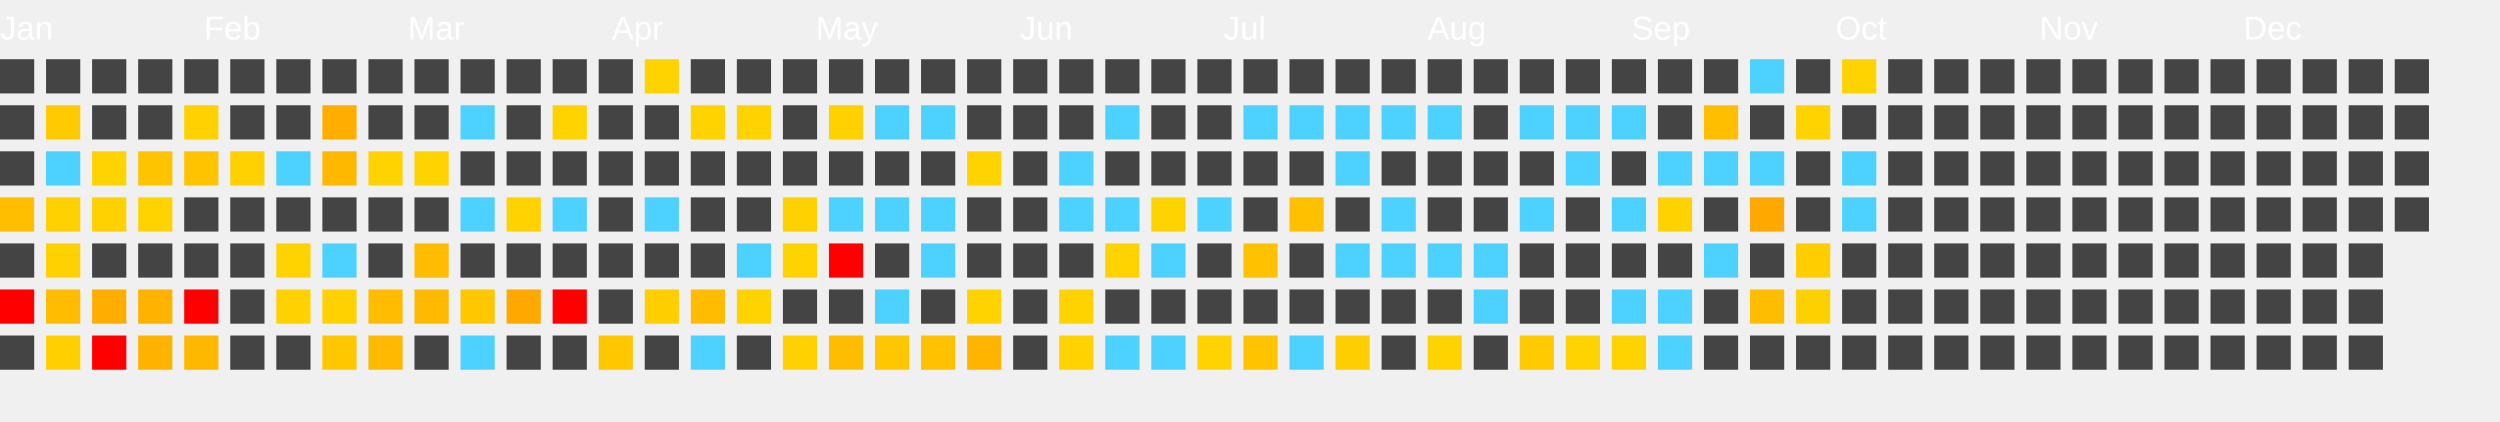
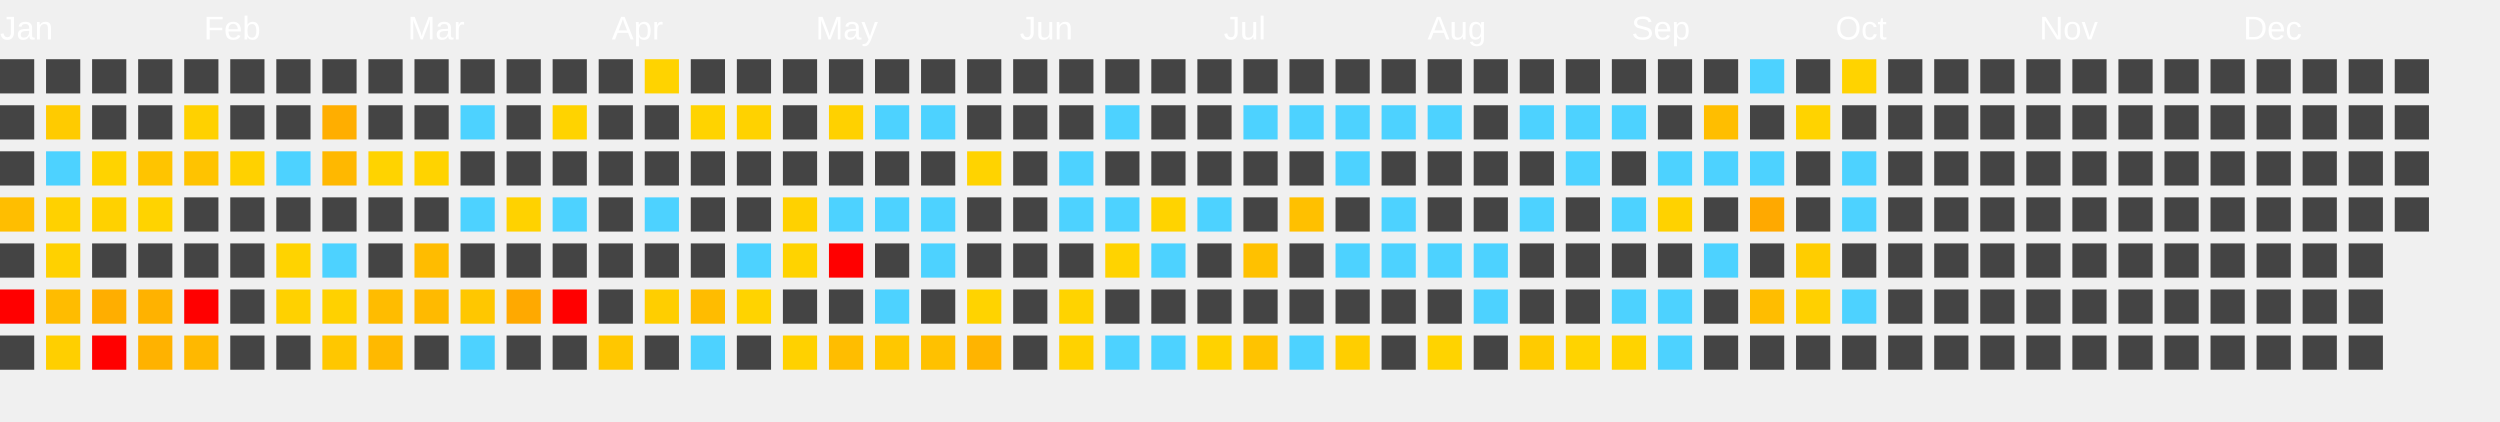
<svg xmlns="http://www.w3.org/2000/svg" baseProfile="full" height="32mm" version="1.1" viewBox="0,0,190,32" width="190mm">
  <defs />
  <rect fill="none" height="32" width="190" x="0" y="0" />
  <text fill="#FFFFFF" style="font-size:2.5px; font-family:Arial" x="0.0" y="3.0">Jan</text>
  <text fill="#FFFFFF" style="font-size:2.5px; font-family:Arial" x="15.5" y="3.0">Feb</text>
  <text fill="#FFFFFF" style="font-size:2.5px; font-family:Arial" x="31.0" y="3.0">Mar</text>
  <text fill="#FFFFFF" style="font-size:2.5px; font-family:Arial" x="46.5" y="3.0">Apr</text>
  <text fill="#FFFFFF" style="font-size:2.5px; font-family:Arial" x="62.0" y="3.0">May</text>
  <text fill="#FFFFFF" style="font-size:2.5px; font-family:Arial" x="77.5" y="3.0">Jun</text>
  <text fill="#FFFFFF" style="font-size:2.5px; font-family:Arial" x="93.0" y="3.0">Jul</text>
  <text fill="#FFFFFF" style="font-size:2.5px; font-family:Arial" x="108.5" y="3.0">Aug</text>
  <text fill="#FFFFFF" style="font-size:2.5px; font-family:Arial" x="124.0" y="3.0">Sep</text>
  <text fill="#FFFFFF" style="font-size:2.5px; font-family:Arial" x="139.5" y="3.0">Oct</text>
  <text fill="#FFFFFF" style="font-size:2.5px; font-family:Arial" x="155.0" y="3.0">Nov</text>
  <text fill="#FFFFFF" style="font-size:2.5px; font-family:Arial" x="170.5" y="3.0">Dec</text>
  <rect fill="#444444" height="2.6" width="2.6" x="0.0" y="4.5" />
  <rect fill="#444444" height="2.6" width="2.6" x="0.0" y="8.0" />
  <rect fill="#444444" height="2.6" width="2.6" x="0.0" y="11.5" />
  <rect fill="#ffbe00" height="2.6" width="2.6" x="0.0" y="15.0" />
  <rect fill="#444444" height="2.6" width="2.6" x="0.0" y="18.5" />
  <rect fill="red" height="2.6" width="2.6" x="0.0" y="22.0" />
  <rect fill="#444444" height="2.6" width="2.6" x="0.0" y="25.5" />
  <rect fill="#444444" height="2.6" width="2.6" x="3.5" y="4.5" />
  <rect fill="#ffcb00" height="2.6" width="2.6" x="3.5" y="8.0" />
  <rect fill="#4dd2ff" height="2.6" width="2.6" x="3.5" y="11.5" />
  <rect fill="#ffd100" height="2.6" width="2.6" x="3.5" y="15.0" />
  <rect fill="#ffd100" height="2.6" width="2.6" x="3.5" y="18.5" />
  <rect fill="#ffbc00" height="2.6" width="2.6" x="3.5" y="22.0" />
  <rect fill="#ffcf00" height="2.6" width="2.6" x="3.5" y="25.5" />
  <rect fill="#444444" height="2.6" width="2.6" x="7.0" y="4.5" />
  <rect fill="#444444" height="2.6" width="2.6" x="7.0" y="8.0" />
  <rect fill="#ffd300" height="2.6" width="2.6" x="7.0" y="11.5" />
  <rect fill="#ffd100" height="2.6" width="2.6" x="7.0" y="15.0" />
  <rect fill="#444444" height="2.6" width="2.6" x="7.0" y="18.5" />
  <rect fill="#ffae00" height="2.6" width="2.6" x="7.0" y="22.0" />
  <rect fill="red" height="2.6" width="2.6" x="7.0" y="25.5" />
  <rect fill="#444444" height="2.6" width="2.6" x="10.5" y="4.5" />
  <rect fill="#444444" height="2.6" width="2.6" x="10.5" y="8.0" />
  <rect fill="#ffc400" height="2.6" width="2.6" x="10.5" y="11.5" />
  <rect fill="#ffd300" height="2.6" width="2.6" x="10.5" y="15.0" />
  <rect fill="#444444" height="2.6" width="2.6" x="10.5" y="18.5" />
  <rect fill="#ffb200" height="2.6" width="2.6" x="10.5" y="22.0" />
  <rect fill="#ffb200" height="2.6" width="2.6" x="10.5" y="25.5" />
  <rect fill="#444444" height="2.6" width="2.6" x="14.0" y="4.5" />
  <rect fill="#ffd100" height="2.6" width="2.6" x="14.0" y="8.0" />
  <rect fill="#ffc300" height="2.6" width="2.6" x="14.0" y="11.5" />
  <rect fill="#444444" height="2.6" width="2.6" x="14.0" y="15.0" />
  <rect fill="#444444" height="2.6" width="2.6" x="14.0" y="18.5" />
  <rect fill="red" height="2.6" width="2.6" x="14.0" y="22.0" />
  <rect fill="#ffb800" height="2.6" width="2.6" x="14.0" y="25.5" />
  <rect fill="#444444" height="2.6" width="2.6" x="17.5" y="4.5" />
  <rect fill="#444444" height="2.6" width="2.6" x="17.5" y="8.0" />
  <rect fill="#ffd100" height="2.6" width="2.6" x="17.5" y="11.5" />
  <rect fill="#444444" height="2.6" width="2.6" x="17.5" y="15.0" />
  <rect fill="#444444" height="2.6" width="2.6" x="17.5" y="18.5" />
  <rect fill="#444444" height="2.6" width="2.6" x="17.5" y="22.0" />
  <rect fill="#444444" height="2.6" width="2.6" x="17.5" y="25.5" />
  <rect fill="#444444" height="2.6" width="2.6" x="21.0" y="4.5" />
  <rect fill="#444444" height="2.6" width="2.6" x="21.0" y="8.0" />
  <rect fill="#4dd2ff" height="2.6" width="2.6" x="21.0" y="11.5" />
  <rect fill="#444444" height="2.6" width="2.6" x="21.0" y="15.0" />
  <rect fill="#ffd300" height="2.6" width="2.6" x="21.0" y="18.5" />
  <rect fill="#ffd100" height="2.6" width="2.6" x="21.0" y="22.0" />
  <rect fill="#444444" height="2.6" width="2.6" x="21.0" y="25.5" />
  <rect fill="#444444" height="2.6" width="2.6" x="24.5" y="4.5" />
  <rect fill="#ffae00" height="2.6" width="2.6" x="24.5" y="8.0" />
  <rect fill="#ffb800" height="2.6" width="2.6" x="24.5" y="11.5" />
  <rect fill="#444444" height="2.6" width="2.6" x="24.5" y="15.0" />
  <rect fill="#4dd2ff" height="2.6" width="2.6" x="24.5" y="18.5" />
  <rect fill="#ffd100" height="2.6" width="2.6" x="24.5" y="22.0" />
  <rect fill="#ffc700" height="2.6" width="2.6" x="24.5" y="25.5" />
  <rect fill="#444444" height="2.6" width="2.6" x="28.0" y="4.5" />
  <rect fill="#444444" height="2.6" width="2.6" x="28.0" y="8.0" />
  <rect fill="#ffd300" height="2.6" width="2.6" x="28.0" y="11.5" />
  <rect fill="#444444" height="2.6" width="2.6" x="28.0" y="15.0" />
  <rect fill="#444444" height="2.6" width="2.6" x="28.0" y="18.5" />
  <rect fill="#ffbc00" height="2.6" width="2.6" x="28.0" y="22.0" />
  <rect fill="#ffb900" height="2.6" width="2.6" x="28.0" y="25.5" />
  <rect fill="#444444" height="2.6" width="2.6" x="31.5" y="4.5" />
  <rect fill="#444444" height="2.6" width="2.6" x="31.5" y="8.0" />
  <rect fill="#ffd300" height="2.6" width="2.6" x="31.5" y="11.5" />
  <rect fill="#444444" height="2.6" width="2.6" x="31.5" y="15.0" />
  <rect fill="#ffbc00" height="2.6" width="2.6" x="31.5" y="18.5" />
  <rect fill="#ffba00" height="2.6" width="2.6" x="31.5" y="22.0" />
  <rect fill="#444444" height="2.6" width="2.6" x="31.5" y="25.5" />
  <rect fill="#444444" height="2.6" width="2.6" x="35.0" y="4.5" />
  <rect fill="#4dd2ff" height="2.6" width="2.6" x="35.0" y="8.0" />
  <rect fill="#444444" height="2.6" width="2.6" x="35.0" y="11.5" />
  <rect fill="#4dd2ff" height="2.6" width="2.6" x="35.0" y="15.0" />
  <rect fill="#444444" height="2.6" width="2.6" x="35.0" y="18.5" />
  <rect fill="#ffc700" height="2.6" width="2.6" x="35.0" y="22.0" />
  <rect fill="#4dd2ff" height="2.6" width="2.6" x="35.0" y="25.5" />
  <rect fill="#444444" height="2.6" width="2.6" x="38.5" y="4.5" />
  <rect fill="#444444" height="2.6" width="2.6" x="38.5" y="8.0" />
  <rect fill="#444444" height="2.6" width="2.6" x="38.5" y="11.5" />
  <rect fill="#ffd200" height="2.6" width="2.6" x="38.5" y="15.0" />
  <rect fill="#444444" height="2.6" width="2.6" x="38.5" y="18.5" />
  <rect fill="#ffa900" height="2.6" width="2.6" x="38.5" y="22.0" />
  <rect fill="#444444" height="2.6" width="2.6" x="38.5" y="25.5" />
  <rect fill="#444444" height="2.6" width="2.6" x="42.0" y="4.5" />
  <rect fill="#ffd300" height="2.6" width="2.6" x="42.0" y="8.0" />
  <rect fill="#444444" height="2.6" width="2.6" x="42.0" y="11.5" />
  <rect fill="#4dd2ff" height="2.6" width="2.6" x="42.0" y="15.0" />
  <rect fill="#444444" height="2.6" width="2.6" x="42.0" y="18.5" />
  <rect fill="red" height="2.6" width="2.6" x="42.0" y="22.0" />
  <rect fill="#444444" height="2.6" width="2.6" x="42.0" y="25.5" />
  <rect fill="#444444" height="2.6" width="2.6" x="45.5" y="4.5" />
  <rect fill="#444444" height="2.6" width="2.6" x="45.5" y="8.0" />
  <rect fill="#444444" height="2.6" width="2.6" x="45.5" y="11.5" />
  <rect fill="#444444" height="2.6" width="2.6" x="45.5" y="15.0" />
  <rect fill="#444444" height="2.6" width="2.6" x="45.5" y="18.5" />
  <rect fill="#444444" height="2.6" width="2.6" x="45.5" y="22.0" />
  <rect fill="#ffc700" height="2.6" width="2.6" x="45.5" y="25.5" />
  <rect fill="#ffd300" height="2.6" width="2.6" x="49.0" y="4.5" />
  <rect fill="#444444" height="2.6" width="2.6" x="49.0" y="8.0" />
  <rect fill="#444444" height="2.6" width="2.6" x="49.0" y="11.5" />
  <rect fill="#4dd2ff" height="2.6" width="2.6" x="49.0" y="15.0" />
  <rect fill="#444444" height="2.6" width="2.6" x="49.0" y="18.5" />
  <rect fill="#ffce00" height="2.6" width="2.6" x="49.0" y="22.0" />
  <rect fill="#444444" height="2.6" width="2.6" x="49.0" y="25.5" />
  <rect fill="#444444" height="2.6" width="2.6" x="52.5" y="4.5" />
  <rect fill="#ffd300" height="2.6" width="2.6" x="52.5" y="8.0" />
  <rect fill="#444444" height="2.6" width="2.6" x="52.5" y="11.5" />
  <rect fill="#444444" height="2.6" width="2.6" x="52.5" y="15.0" />
  <rect fill="#444444" height="2.6" width="2.6" x="52.5" y="18.5" />
  <rect fill="#ffbc00" height="2.6" width="2.6" x="52.5" y="22.0" />
  <rect fill="#4dd2ff" height="2.6" width="2.6" x="52.5" y="25.5" />
  <rect fill="#444444" height="2.6" width="2.6" x="56.0" y="4.5" />
  <rect fill="#ffd200" height="2.6" width="2.6" x="56.0" y="8.0" />
  <rect fill="#444444" height="2.6" width="2.6" x="56.0" y="11.5" />
  <rect fill="#444444" height="2.6" width="2.6" x="56.0" y="15.0" />
  <rect fill="#4dd2ff" height="2.6" width="2.6" x="56.0" y="18.5" />
  <rect fill="#ffd300" height="2.6" width="2.6" x="56.0" y="22.0" />
  <rect fill="#444444" height="2.6" width="2.6" x="56.0" y="25.5" />
  <rect fill="#444444" height="2.6" width="2.6" x="59.5" y="4.5" />
  <rect fill="#444444" height="2.6" width="2.6" x="59.5" y="8.0" />
  <rect fill="#444444" height="2.6" width="2.6" x="59.5" y="11.5" />
  <rect fill="#ffd100" height="2.6" width="2.6" x="59.5" y="15.0" />
  <rect fill="#ffd300" height="2.6" width="2.6" x="59.5" y="18.5" />
  <rect fill="#444444" height="2.6" width="2.6" x="59.5" y="22.0" />
  <rect fill="#ffd100" height="2.6" width="2.6" x="59.5" y="25.5" />
  <rect fill="#444444" height="2.6" width="2.6" x="63.0" y="4.5" />
  <rect fill="#ffd100" height="2.6" width="2.6" x="63.0" y="8.0" />
  <rect fill="#444444" height="2.6" width="2.6" x="63.0" y="11.5" />
  <rect fill="#4dd2ff" height="2.6" width="2.6" x="63.0" y="15.0" />
  <rect fill="red" height="2.6" width="2.6" x="63.0" y="18.5" />
  <rect fill="#444444" height="2.6" width="2.6" x="63.0" y="22.0" />
  <rect fill="#ffbd00" height="2.6" width="2.6" x="63.0" y="25.5" />
  <rect fill="#444444" height="2.6" width="2.6" x="66.5" y="4.5" />
  <rect fill="#4dd2ff" height="2.6" width="2.6" x="66.5" y="8.0" />
  <rect fill="#444444" height="2.6" width="2.6" x="66.5" y="11.5" />
  <rect fill="#4dd2ff" height="2.6" width="2.6" x="66.5" y="15.0" />
  <rect fill="#444444" height="2.6" width="2.6" x="66.5" y="18.5" />
  <rect fill="#4dd2ff" height="2.6" width="2.6" x="66.5" y="22.0" />
  <rect fill="#ffc700" height="2.6" width="2.6" x="66.5" y="25.5" />
  <rect fill="#444444" height="2.6" width="2.6" x="70.0" y="4.5" />
  <rect fill="#4dd2ff" height="2.6" width="2.6" x="70.0" y="8.0" />
  <rect fill="#444444" height="2.6" width="2.6" x="70.0" y="11.5" />
  <rect fill="#4dd2ff" height="2.6" width="2.6" x="70.0" y="15.0" />
  <rect fill="#4dd2ff" height="2.6" width="2.6" x="70.0" y="18.5" />
  <rect fill="#444444" height="2.6" width="2.6" x="70.0" y="22.0" />
  <rect fill="#ffc100" height="2.6" width="2.6" x="70.0" y="25.5" />
  <rect fill="#444444" height="2.6" width="2.6" x="73.5" y="4.5" />
  <rect fill="#444444" height="2.6" width="2.6" x="73.5" y="8.0" />
  <rect fill="#ffd300" height="2.6" width="2.6" x="73.5" y="11.5" />
  <rect fill="#444444" height="2.6" width="2.6" x="73.5" y="15.0" />
  <rect fill="#444444" height="2.6" width="2.6" x="73.5" y="18.5" />
  <rect fill="#ffd300" height="2.6" width="2.6" x="73.5" y="22.0" />
  <rect fill="#ffb400" height="2.6" width="2.6" x="73.5" y="25.5" />
  <rect fill="#444444" height="2.6" width="2.6" x="77.0" y="4.5" />
  <rect fill="#444444" height="2.6" width="2.6" x="77.0" y="8.0" />
  <rect fill="#444444" height="2.6" width="2.6" x="77.0" y="11.5" />
  <rect fill="#444444" height="2.6" width="2.6" x="77.0" y="15.0" />
  <rect fill="#444444" height="2.6" width="2.6" x="77.0" y="18.5" />
  <rect fill="#444444" height="2.6" width="2.6" x="77.0" y="22.0" />
  <rect fill="#444444" height="2.6" width="2.6" x="77.0" y="25.5" />
  <rect fill="#444444" height="2.6" width="2.6" x="80.5" y="4.5" />
  <rect fill="#444444" height="2.6" width="2.6" x="80.5" y="8.0" />
  <rect fill="#4dd2ff" height="2.6" width="2.6" x="80.5" y="11.5" />
  <rect fill="#4dd2ff" height="2.6" width="2.6" x="80.5" y="15.0" />
  <rect fill="#444444" height="2.6" width="2.6" x="80.5" y="18.5" />
  <rect fill="#ffd300" height="2.6" width="2.6" x="80.5" y="22.0" />
  <rect fill="#ffd200" height="2.6" width="2.6" x="80.5" y="25.5" />
  <rect fill="#444444" height="2.6" width="2.6" x="84.0" y="4.5" />
  <rect fill="#4dd2ff" height="2.6" width="2.6" x="84.0" y="8.0" />
  <rect fill="#444444" height="2.6" width="2.6" x="84.0" y="11.5" />
  <rect fill="#4dd2ff" height="2.6" width="2.6" x="84.0" y="15.0" />
  <rect fill="#ffd300" height="2.6" width="2.6" x="84.0" y="18.5" />
  <rect fill="#444444" height="2.6" width="2.6" x="84.0" y="22.0" />
  <rect fill="#4dd2ff" height="2.6" width="2.6" x="84.0" y="25.5" />
  <rect fill="#444444" height="2.6" width="2.6" x="87.5" y="4.5" />
  <rect fill="#444444" height="2.6" width="2.6" x="87.5" y="8.0" />
  <rect fill="#444444" height="2.6" width="2.6" x="87.5" y="11.5" />
  <rect fill="#ffd300" height="2.6" width="2.6" x="87.5" y="15.0" />
  <rect fill="#4dd2ff" height="2.6" width="2.6" x="87.5" y="18.5" />
  <rect fill="#444444" height="2.6" width="2.6" x="87.5" y="22.0" />
  <rect fill="#4dd2ff" height="2.6" width="2.6" x="87.5" y="25.5" />
  <rect fill="#444444" height="2.6" width="2.6" x="91.0" y="4.5" />
  <rect fill="#444444" height="2.6" width="2.6" x="91.0" y="8.0" />
  <rect fill="#444444" height="2.6" width="2.6" x="91.0" y="11.5" />
  <rect fill="#4dd2ff" height="2.6" width="2.6" x="91.0" y="15.0" />
  <rect fill="#444444" height="2.6" width="2.6" x="91.0" y="18.5" />
  <rect fill="#444444" height="2.6" width="2.6" x="91.0" y="22.0" />
  <rect fill="#ffd200" height="2.6" width="2.6" x="91.0" y="25.5" />
  <rect fill="#444444" height="2.6" width="2.6" x="94.5" y="4.5" />
  <rect fill="#4dd2ff" height="2.6" width="2.6" x="94.5" y="8.0" />
  <rect fill="#444444" height="2.6" width="2.6" x="94.5" y="11.5" />
  <rect fill="#444444" height="2.6" width="2.6" x="94.5" y="15.0" />
  <rect fill="#ffc100" height="2.6" width="2.6" x="94.5" y="18.5" />
  <rect fill="#444444" height="2.6" width="2.6" x="94.5" y="22.0" />
  <rect fill="#ffc300" height="2.6" width="2.6" x="94.5" y="25.5" />
  <rect fill="#444444" height="2.6" width="2.6" x="98.0" y="4.5" />
  <rect fill="#4dd2ff" height="2.6" width="2.6" x="98.0" y="8.0" />
  <rect fill="#444444" height="2.6" width="2.6" x="98.0" y="11.5" />
  <rect fill="#ffc000" height="2.6" width="2.6" x="98.0" y="15.0" />
  <rect fill="#444444" height="2.6" width="2.6" x="98.0" y="18.5" />
  <rect fill="#444444" height="2.6" width="2.6" x="98.0" y="22.0" />
  <rect fill="#4dd2ff" height="2.6" width="2.6" x="98.0" y="25.5" />
  <rect fill="#444444" height="2.6" width="2.6" x="101.5" y="4.5" />
  <rect fill="#4dd2ff" height="2.6" width="2.6" x="101.5" y="8.0" />
  <rect fill="#4dd2ff" height="2.6" width="2.6" x="101.5" y="11.5" />
  <rect fill="#444444" height="2.6" width="2.6" x="101.5" y="15.0" />
  <rect fill="#4dd2ff" height="2.6" width="2.6" x="101.5" y="18.5" />
  <rect fill="#444444" height="2.6" width="2.6" x="101.5" y="22.0" />
  <rect fill="#ffce00" height="2.6" width="2.6" x="101.5" y="25.5" />
  <rect fill="#444444" height="2.6" width="2.6" x="105.0" y="4.5" />
  <rect fill="#4dd2ff" height="2.6" width="2.6" x="105.0" y="8.0" />
  <rect fill="#444444" height="2.6" width="2.6" x="105.0" y="11.5" />
  <rect fill="#4dd2ff" height="2.6" width="2.6" x="105.0" y="15.0" />
  <rect fill="#4dd2ff" height="2.6" width="2.6" x="105.0" y="18.5" />
  <rect fill="#444444" height="2.6" width="2.6" x="105.0" y="22.0" />
  <rect fill="#444444" height="2.6" width="2.6" x="105.0" y="25.5" />
  <rect fill="#444444" height="2.6" width="2.6" x="108.5" y="4.5" />
  <rect fill="#4dd2ff" height="2.6" width="2.6" x="108.5" y="8.0" />
  <rect fill="#444444" height="2.6" width="2.6" x="108.5" y="11.5" />
  <rect fill="#444444" height="2.6" width="2.6" x="108.5" y="15.0" />
  <rect fill="#4dd2ff" height="2.6" width="2.6" x="108.5" y="18.5" />
  <rect fill="#444444" height="2.6" width="2.6" x="108.5" y="22.0" />
  <rect fill="#ffd300" height="2.6" width="2.6" x="108.5" y="25.5" />
  <rect fill="#444444" height="2.6" width="2.6" x="112.0" y="4.5" />
  <rect fill="#444444" height="2.6" width="2.6" x="112.0" y="8.0" />
  <rect fill="#444444" height="2.6" width="2.6" x="112.0" y="11.5" />
  <rect fill="#444444" height="2.6" width="2.6" x="112.0" y="15.0" />
  <rect fill="#4dd2ff" height="2.6" width="2.6" x="112.0" y="18.5" />
  <rect fill="#4dd2ff" height="2.6" width="2.6" x="112.0" y="22.0" />
  <rect fill="#444444" height="2.6" width="2.6" x="112.0" y="25.5" />
  <rect fill="#444444" height="2.6" width="2.6" x="115.5" y="4.5" />
  <rect fill="#4dd2ff" height="2.6" width="2.6" x="115.5" y="8.0" />
  <rect fill="#444444" height="2.6" width="2.6" x="115.5" y="11.5" />
  <rect fill="#4dd2ff" height="2.6" width="2.6" x="115.5" y="15.0" />
  <rect fill="#444444" height="2.6" width="2.6" x="115.5" y="18.5" />
  <rect fill="#444444" height="2.6" width="2.6" x="115.5" y="22.0" />
  <rect fill="#ffcb00" height="2.6" width="2.6" x="115.5" y="25.5" />
  <rect fill="#444444" height="2.6" width="2.6" x="119.0" y="4.5" />
  <rect fill="#4dd2ff" height="2.6" width="2.6" x="119.0" y="8.0" />
  <rect fill="#4dd2ff" height="2.6" width="2.6" x="119.0" y="11.5" />
  <rect fill="#444444" height="2.6" width="2.6" x="119.0" y="15.0" />
  <rect fill="#444444" height="2.6" width="2.6" x="119.0" y="18.5" />
  <rect fill="#444444" height="2.6" width="2.6" x="119.0" y="22.0" />
  <rect fill="#ffd300" height="2.6" width="2.6" x="119.0" y="25.5" />
  <rect fill="#444444" height="2.6" width="2.6" x="122.5" y="4.5" />
  <rect fill="#4dd2ff" height="2.6" width="2.6" x="122.5" y="8.0" />
  <rect fill="#444444" height="2.6" width="2.6" x="122.5" y="11.5" />
  <rect fill="#4dd2ff" height="2.6" width="2.6" x="122.5" y="15.0" />
  <rect fill="#444444" height="2.6" width="2.6" x="122.5" y="18.5" />
  <rect fill="#4dd2ff" height="2.6" width="2.6" x="122.5" y="22.0" />
  <rect fill="#ffd300" height="2.6" width="2.6" x="122.5" y="25.5" />
  <rect fill="#444444" height="2.6" width="2.6" x="126.0" y="4.5" />
  <rect fill="#444444" height="2.6" width="2.6" x="126.0" y="8.0" />
  <rect fill="#4dd2ff" height="2.6" width="2.6" x="126.0" y="11.5" />
  <rect fill="#ffd200" height="2.6" width="2.6" x="126.0" y="15.0" />
  <rect fill="#444444" height="2.6" width="2.6" x="126.0" y="18.5" />
  <rect fill="#4dd2ff" height="2.6" width="2.6" x="126.0" y="22.0" />
  <rect fill="#4dd2ff" height="2.6" width="2.6" x="126.0" y="25.5" />
  <rect fill="#444444" height="2.6" width="2.6" x="129.5" y="4.5" />
  <rect fill="#ffbe00" height="2.6" width="2.6" x="129.5" y="8.0" />
  <rect fill="#4dd2ff" height="2.6" width="2.6" x="129.5" y="11.5" />
  <rect fill="#444444" height="2.6" width="2.6" x="129.5" y="15.0" />
  <rect fill="#4dd2ff" height="2.6" width="2.6" x="129.5" y="18.5" />
  <rect fill="#444444" height="2.6" width="2.6" x="129.5" y="22.0" />
  <rect fill="#444444" height="2.6" width="2.6" x="129.5" y="25.5" />
  <rect fill="#4dd2ff" height="2.6" width="2.6" x="133.0" y="4.5" />
  <rect fill="#444444" height="2.6" width="2.6" x="133.0" y="8.0" />
  <rect fill="#4dd2ff" height="2.6" width="2.6" x="133.0" y="11.5" />
  <rect fill="#ffa900" height="2.6" width="2.6" x="133.0" y="15.0" />
  <rect fill="#444444" height="2.6" width="2.6" x="133.0" y="18.5" />
  <rect fill="#ffbd00" height="2.6" width="2.6" x="133.0" y="22.0" />
  <rect fill="#444444" height="2.6" width="2.6" x="133.0" y="25.5" />
  <rect fill="#444444" height="2.6" width="2.6" x="136.5" y="4.5" />
  <rect fill="#ffd300" height="2.6" width="2.6" x="136.5" y="8.0" />
  <rect fill="#444444" height="2.6" width="2.6" x="136.5" y="11.5" />
  <rect fill="#444444" height="2.6" width="2.6" x="136.5" y="15.0" />
  <rect fill="#ffcd00" height="2.6" width="2.6" x="136.5" y="18.5" />
  <rect fill="#ffd000" height="2.6" width="2.6" x="136.5" y="22.0" />
  <rect fill="#444444" height="2.6" width="2.6" x="136.5" y="25.5" />
  <rect fill="#ffd300" height="2.6" width="2.6" x="140.0" y="4.5" />
  <rect fill="#444444" height="2.6" width="2.6" x="140.0" y="8.0" />
  <rect fill="#4dd2ff" height="2.6" width="2.6" x="140.0" y="11.5" />
  <rect fill="#4dd2ff" height="2.6" width="2.6" x="140.0" y="15.0" />
  <rect fill="#444444" height="2.6" width="2.6" x="140.0" y="18.5" />
-   <rect fill="#444444" height="2.6" width="2.6" x="140.0" y="22.0" />
+   <rect fill="#4dd2ff" height="2.6" width="2.6" x="140.0" y="22.0" />
  <rect fill="#444444" height="2.6" width="2.6" x="140.0" y="25.5" />
  <rect fill="#444444" height="2.6" width="2.6" x="143.5" y="4.5" />
  <rect fill="#444444" height="2.6" width="2.6" x="143.5" y="8.0" />
  <rect fill="#444444" height="2.6" width="2.6" x="143.5" y="11.5" />
  <rect fill="#444444" height="2.6" width="2.6" x="143.5" y="15.0" />
  <rect fill="#444444" height="2.6" width="2.6" x="143.5" y="18.5" />
  <rect fill="#444444" height="2.6" width="2.6" x="143.5" y="22.0" />
  <rect fill="#444444" height="2.6" width="2.6" x="143.5" y="25.5" />
  <rect fill="#444444" height="2.6" width="2.6" x="147.0" y="4.5" />
  <rect fill="#444444" height="2.6" width="2.6" x="147.0" y="8.0" />
  <rect fill="#444444" height="2.6" width="2.6" x="147.0" y="11.5" />
  <rect fill="#444444" height="2.6" width="2.6" x="147.0" y="15.0" />
  <rect fill="#444444" height="2.6" width="2.6" x="147.0" y="18.5" />
  <rect fill="#444444" height="2.6" width="2.6" x="147.0" y="22.0" />
  <rect fill="#444444" height="2.6" width="2.6" x="147.0" y="25.5" />
  <rect fill="#444444" height="2.6" width="2.6" x="150.5" y="4.5" />
  <rect fill="#444444" height="2.6" width="2.6" x="150.5" y="8.0" />
  <rect fill="#444444" height="2.6" width="2.6" x="150.5" y="11.5" />
  <rect fill="#444444" height="2.6" width="2.6" x="150.5" y="15.0" />
  <rect fill="#444444" height="2.6" width="2.6" x="150.5" y="18.5" />
  <rect fill="#444444" height="2.6" width="2.6" x="150.5" y="22.0" />
  <rect fill="#444444" height="2.6" width="2.6" x="150.5" y="25.5" />
  <rect fill="#444444" height="2.6" width="2.6" x="154.0" y="4.5" />
  <rect fill="#444444" height="2.6" width="2.6" x="154.0" y="8.0" />
  <rect fill="#444444" height="2.6" width="2.6" x="154.0" y="11.5" />
  <rect fill="#444444" height="2.6" width="2.6" x="154.0" y="15.0" />
  <rect fill="#444444" height="2.6" width="2.6" x="154.0" y="18.5" />
  <rect fill="#444444" height="2.6" width="2.6" x="154.0" y="22.0" />
  <rect fill="#444444" height="2.6" width="2.6" x="154.0" y="25.5" />
  <rect fill="#444444" height="2.6" width="2.6" x="157.5" y="4.5" />
  <rect fill="#444444" height="2.6" width="2.6" x="157.5" y="8.0" />
  <rect fill="#444444" height="2.6" width="2.6" x="157.5" y="11.5" />
  <rect fill="#444444" height="2.6" width="2.6" x="157.5" y="15.0" />
  <rect fill="#444444" height="2.6" width="2.6" x="157.5" y="18.5" />
  <rect fill="#444444" height="2.6" width="2.6" x="157.5" y="22.0" />
  <rect fill="#444444" height="2.6" width="2.6" x="157.5" y="25.5" />
  <rect fill="#444444" height="2.6" width="2.6" x="161.0" y="4.5" />
  <rect fill="#444444" height="2.6" width="2.6" x="161.0" y="8.0" />
  <rect fill="#444444" height="2.6" width="2.6" x="161.0" y="11.5" />
  <rect fill="#444444" height="2.6" width="2.6" x="161.0" y="15.0" />
  <rect fill="#444444" height="2.6" width="2.6" x="161.0" y="18.5" />
  <rect fill="#444444" height="2.6" width="2.6" x="161.0" y="22.0" />
  <rect fill="#444444" height="2.6" width="2.6" x="161.0" y="25.5" />
  <rect fill="#444444" height="2.6" width="2.6" x="164.5" y="4.5" />
  <rect fill="#444444" height="2.6" width="2.6" x="164.5" y="8.0" />
  <rect fill="#444444" height="2.6" width="2.6" x="164.5" y="11.5" />
  <rect fill="#444444" height="2.6" width="2.6" x="164.5" y="15.0" />
  <rect fill="#444444" height="2.6" width="2.6" x="164.5" y="18.5" />
  <rect fill="#444444" height="2.6" width="2.6" x="164.5" y="22.0" />
  <rect fill="#444444" height="2.6" width="2.6" x="164.5" y="25.5" />
  <rect fill="#444444" height="2.6" width="2.6" x="168.0" y="4.5" />
  <rect fill="#444444" height="2.6" width="2.6" x="168.0" y="8.0" />
  <rect fill="#444444" height="2.6" width="2.6" x="168.0" y="11.5" />
  <rect fill="#444444" height="2.6" width="2.6" x="168.0" y="15.0" />
  <rect fill="#444444" height="2.6" width="2.6" x="168.0" y="18.5" />
  <rect fill="#444444" height="2.6" width="2.6" x="168.0" y="22.0" />
  <rect fill="#444444" height="2.6" width="2.6" x="168.0" y="25.5" />
  <rect fill="#444444" height="2.6" width="2.6" x="171.5" y="4.5" />
  <rect fill="#444444" height="2.6" width="2.6" x="171.5" y="8.0" />
  <rect fill="#444444" height="2.6" width="2.6" x="171.5" y="11.5" />
  <rect fill="#444444" height="2.6" width="2.6" x="171.5" y="15.0" />
  <rect fill="#444444" height="2.6" width="2.6" x="171.5" y="18.5" />
  <rect fill="#444444" height="2.6" width="2.6" x="171.5" y="22.0" />
  <rect fill="#444444" height="2.6" width="2.6" x="171.5" y="25.5" />
  <rect fill="#444444" height="2.6" width="2.6" x="175.0" y="4.5" />
  <rect fill="#444444" height="2.6" width="2.6" x="175.0" y="8.0" />
  <rect fill="#444444" height="2.6" width="2.6" x="175.0" y="11.5" />
  <rect fill="#444444" height="2.6" width="2.6" x="175.0" y="15.0" />
  <rect fill="#444444" height="2.6" width="2.6" x="175.0" y="18.5" />
  <rect fill="#444444" height="2.6" width="2.6" x="175.0" y="22.0" />
  <rect fill="#444444" height="2.6" width="2.6" x="175.0" y="25.5" />
  <rect fill="#444444" height="2.6" width="2.6" x="178.5" y="4.5" />
  <rect fill="#444444" height="2.6" width="2.6" x="178.5" y="8.0" />
  <rect fill="#444444" height="2.6" width="2.6" x="178.5" y="11.5" />
  <rect fill="#444444" height="2.6" width="2.6" x="178.5" y="15.0" />
  <rect fill="#444444" height="2.6" width="2.6" x="178.5" y="18.5" />
  <rect fill="#444444" height="2.6" width="2.6" x="178.5" y="22.0" />
  <rect fill="#444444" height="2.6" width="2.6" x="178.5" y="25.5" />
  <rect fill="#444444" height="2.6" width="2.6" x="182.0" y="4.5" />
  <rect fill="#444444" height="2.6" width="2.6" x="182.0" y="8.0" />
  <rect fill="#444444" height="2.6" width="2.6" x="182.0" y="11.5" />
  <rect fill="#444444" height="2.6" width="2.6" x="182.0" y="15.0" />
</svg>
